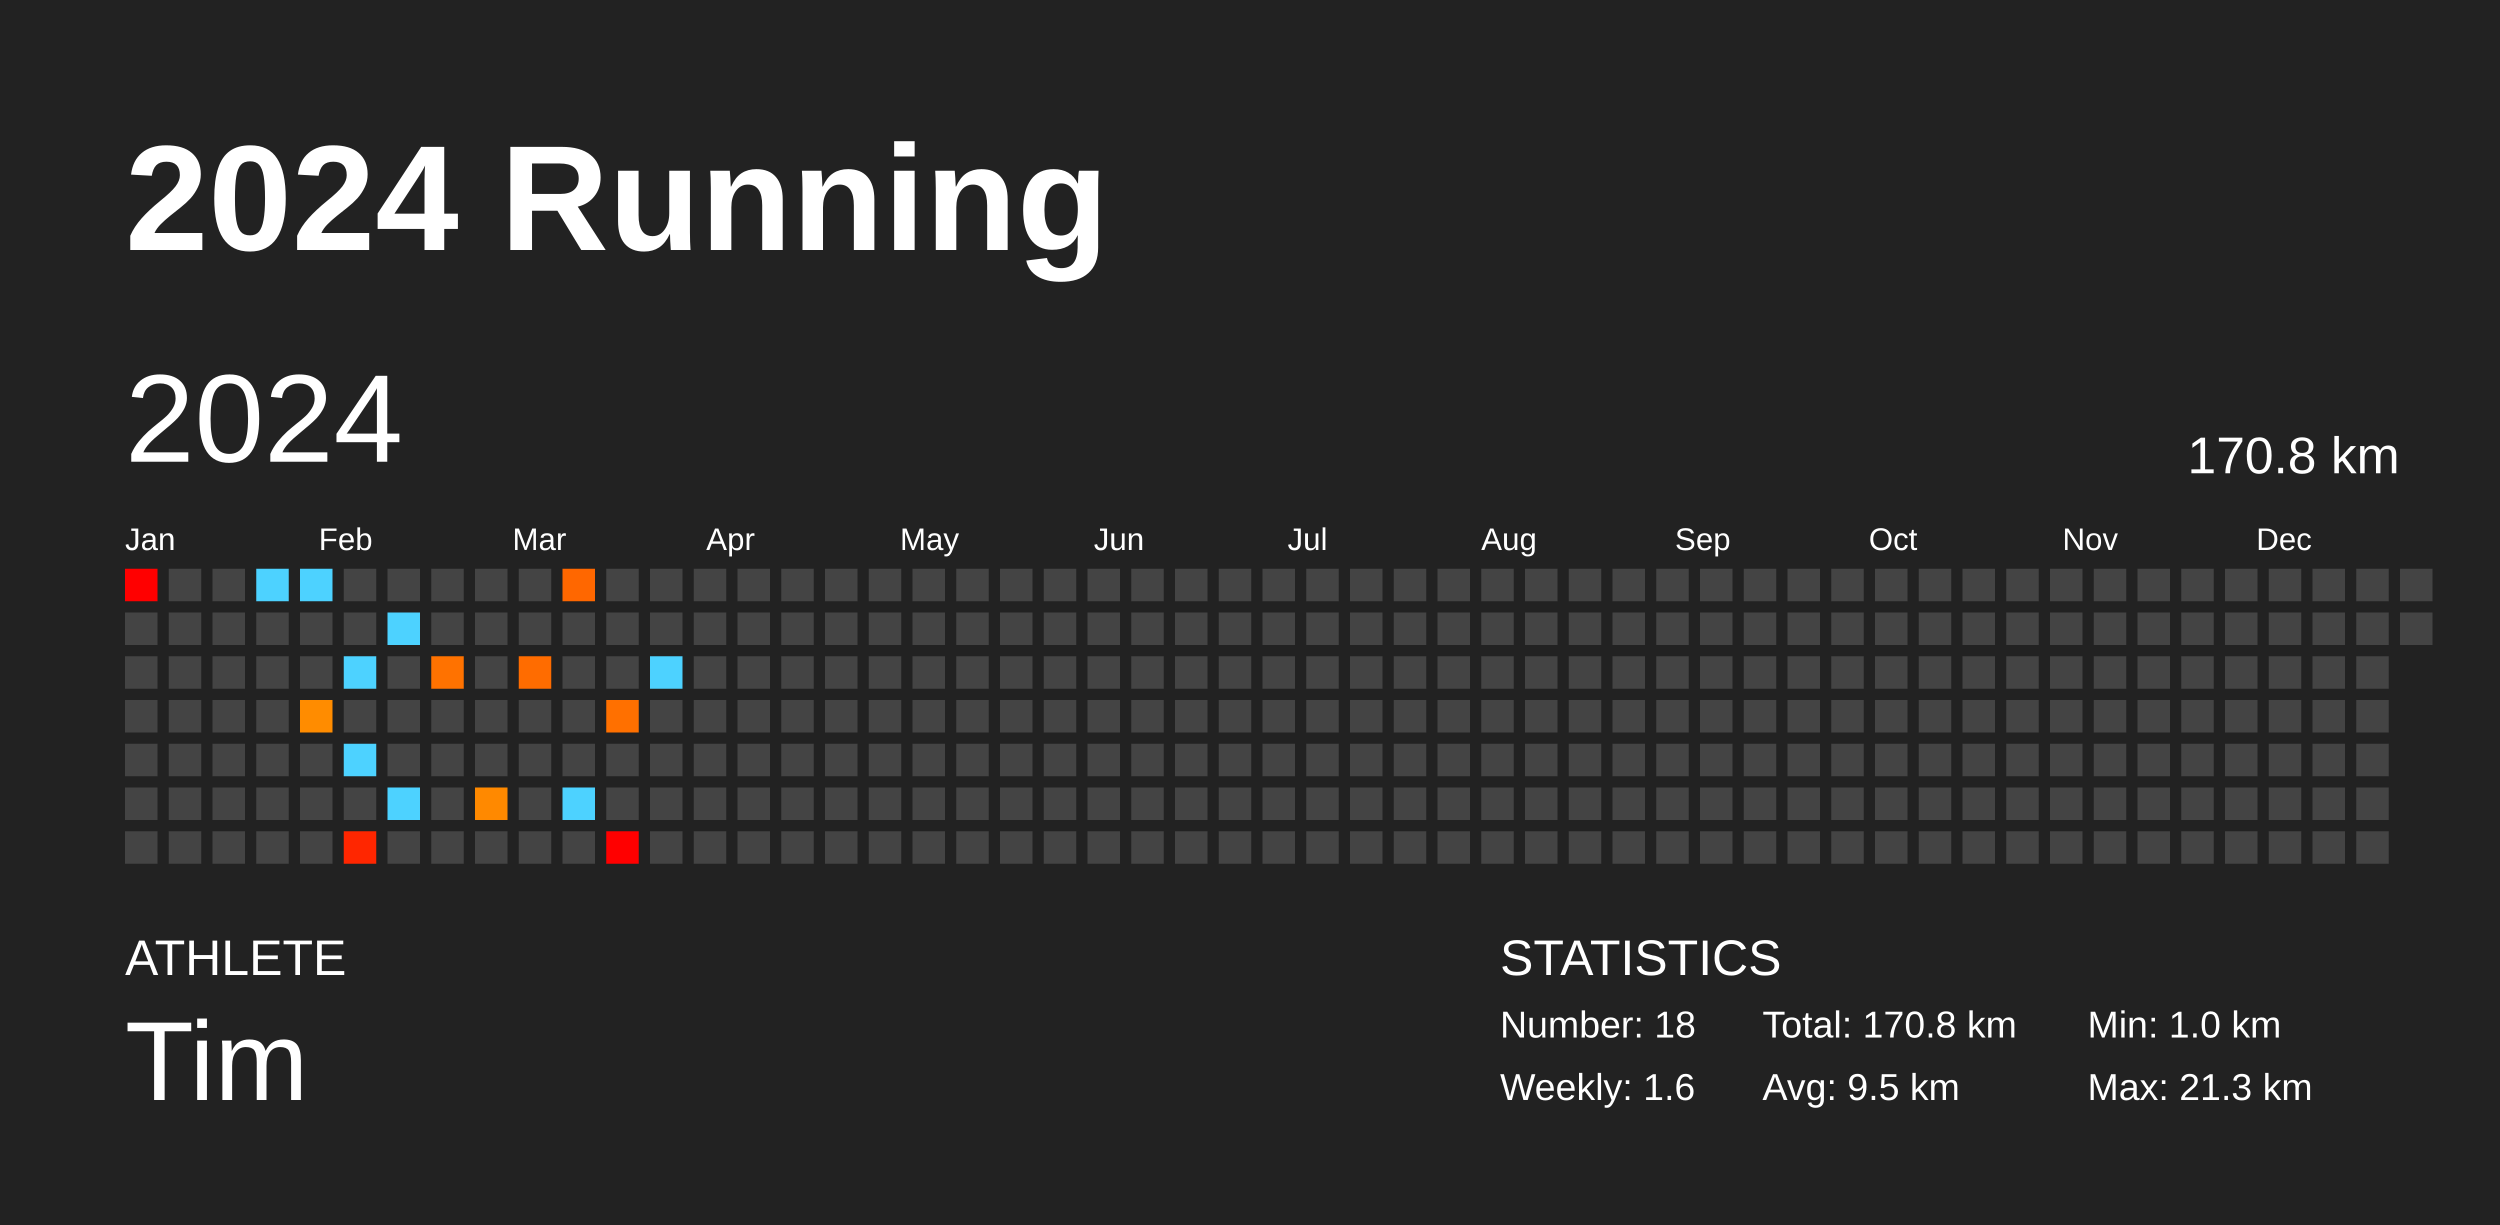
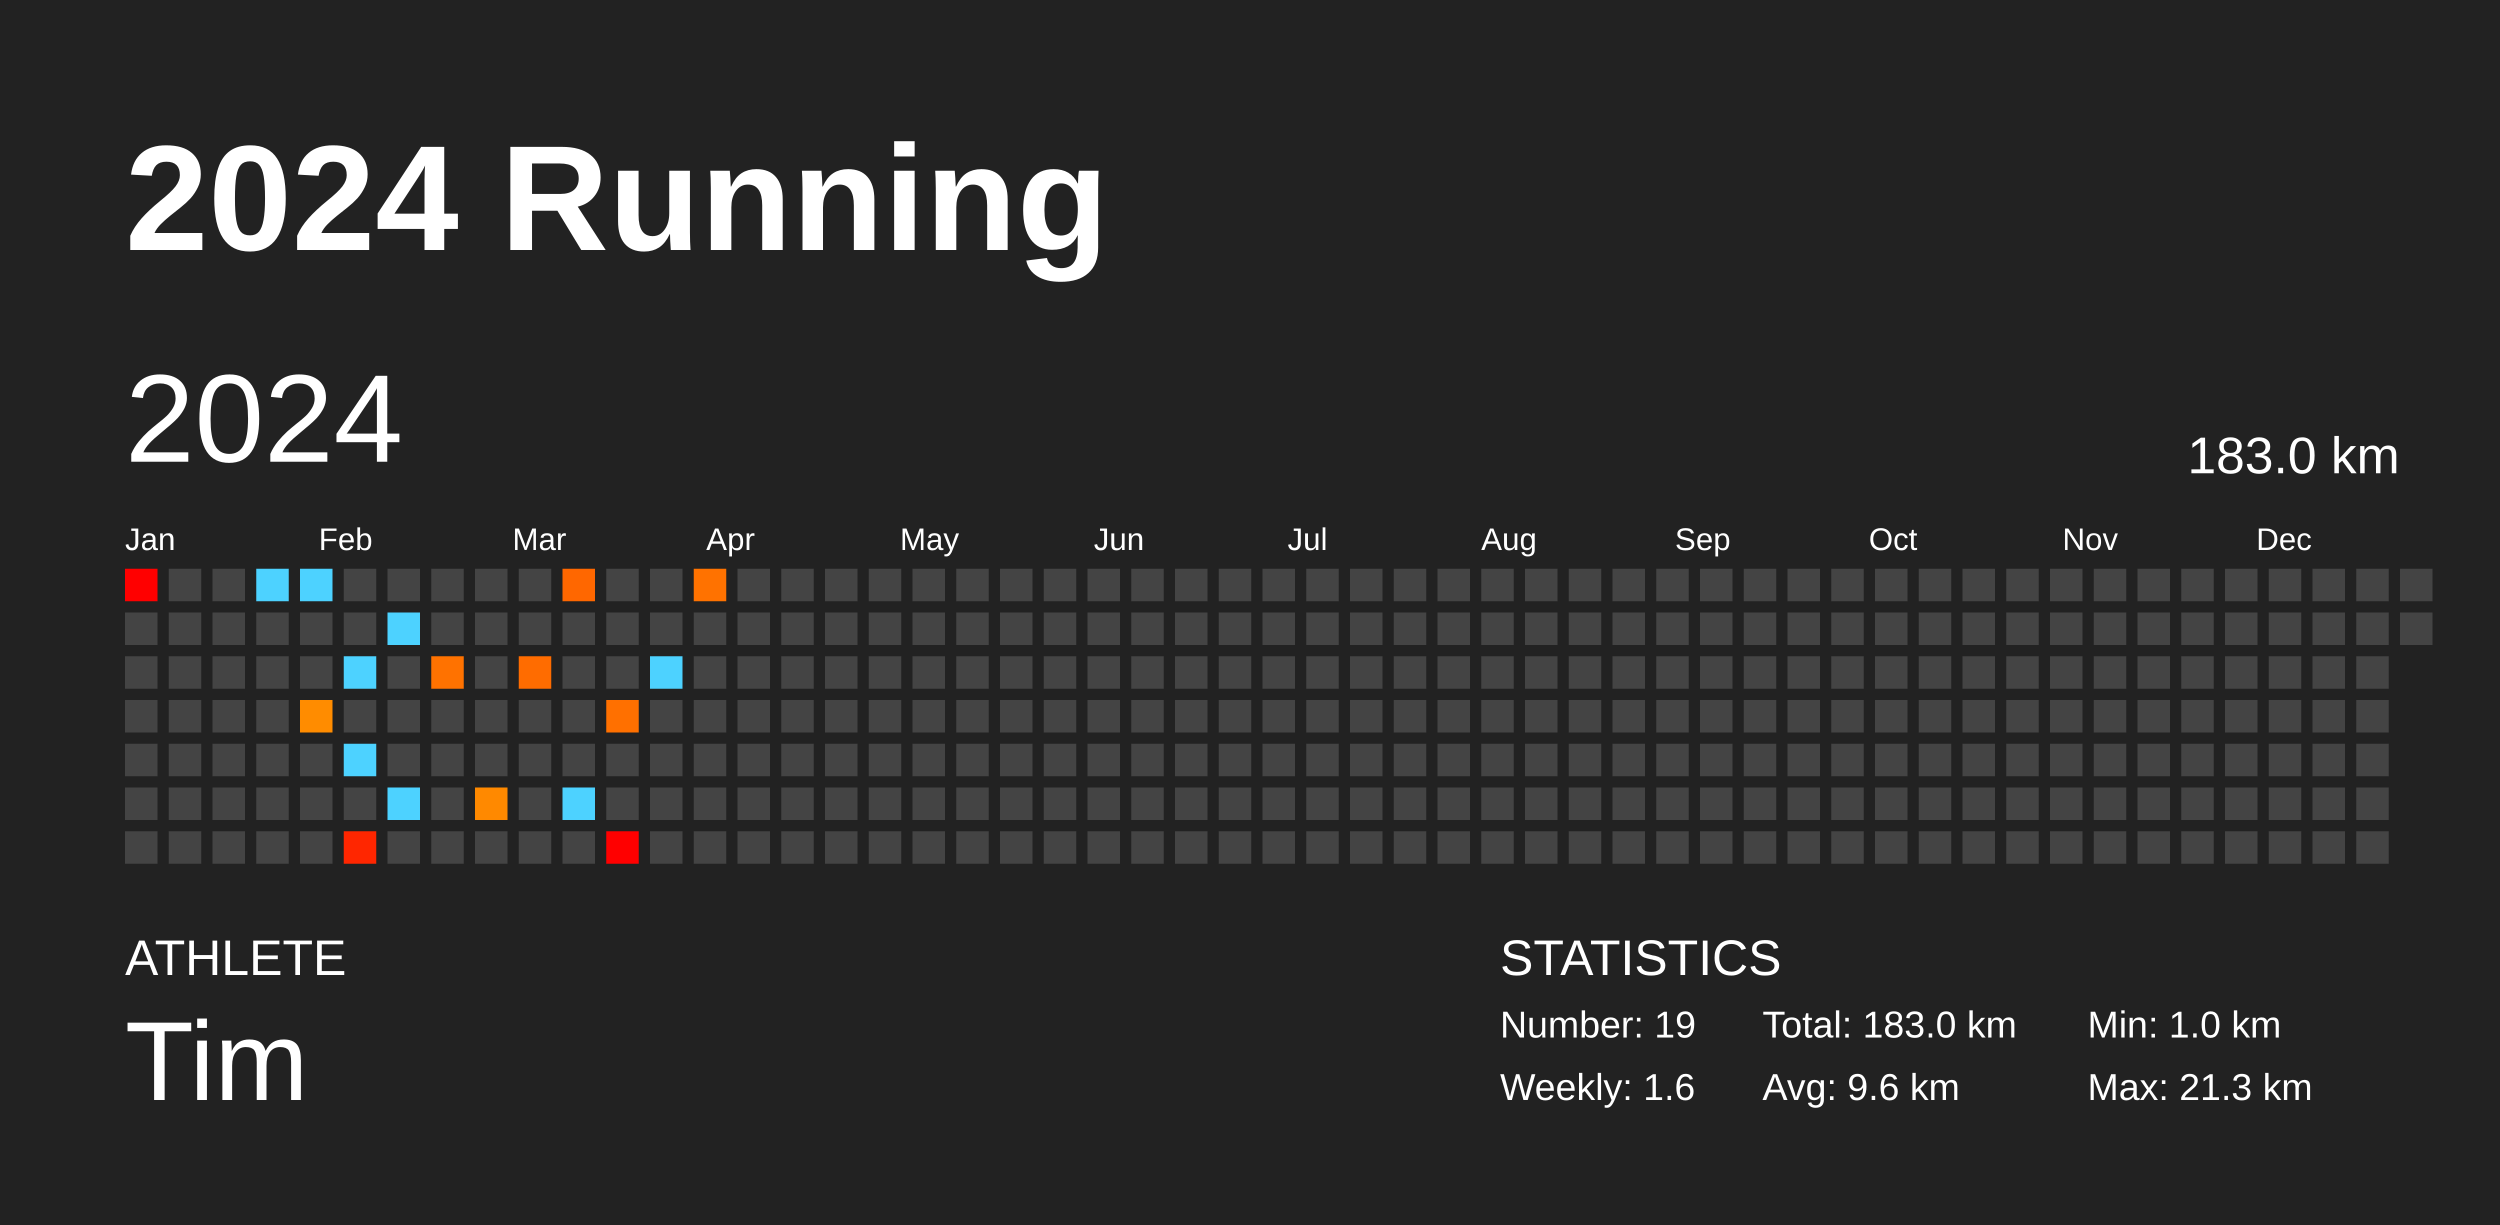
<svg xmlns="http://www.w3.org/2000/svg" baseProfile="full" height="98mm" version="1.1" viewBox="0,0,200,98" width="200mm">
  <defs />
  <rect fill="#222222" height="98" width="200" x="0" y="0" />
  <text fill="#FFFFFF" style="font-size:12px; font-family:Arial; font-weight:bold;" x="10" y="20">2024 Running</text>
  <text fill="#FFFFFF" style="font-size:4px; font-family:Arial" x="10" y="78">ATHLETE</text>
  <text fill="#FFFFFF" style="font-size:9px; font-family:Arial" x="10" y="88">Tim</text>
  <text fill="#FFFFFF" style="font-size:4px; font-family:Arial" x="120" y="78">STATISTICS</text>
-   <text fill="#FFFFFF" style="font-size:3px; font-family:Arial" x="120" y="83">Number: 18</text>
+   <text fill="#FFFFFF" style="font-size:3px; font-family:Arial" x="120" y="83">Number: 19</text>
  <text fill="#FFFFFF" style="font-size:3px; font-family:Arial" x="120" y="88">Weekly: 1.6</text>
-   <text fill="#FFFFFF" style="font-size:3px; font-family:Arial" x="141" y="83">Total: 170.8 km</text>
-   <text fill="#FFFFFF" style="font-size:3px; font-family:Arial" x="141" y="88">Avg: 9.5 km</text>
+   <text fill="#FFFFFF" style="font-size:3px; font-family:Arial" x="141" y="83">Total: 183.0 km</text>
+   <text fill="#FFFFFF" style="font-size:3px; font-family:Arial" x="141" y="88">Avg: 9.6 km</text>
  <text fill="#FFFFFF" style="font-size:3px; font-family:Arial" x="167" y="83">Min: 1.0 km</text>
  <text fill="#FFFFFF" style="font-size:3px; font-family:Arial" x="167" y="88">Max: 21.3 km</text>
  <text dominant-baseline="hanging" fill="#FFFFFF" style="font-size:10.0px; font-family:Arial;" x="10" y="30">2024</text>
-   <text dominant-baseline="hanging" fill="#FFFFFF" style="font-size:4.125px; font-family:Arial;" x="175" y="35">170.8 km</text>
+   <text dominant-baseline="hanging" fill="#FFFFFF" style="font-size:4.125px; font-family:Arial;" x="175" y="35">183.0 km</text>
  <text fill="#FFFFFF" style="font-size:2.5px; font-family:Arial" x="10.0" y="44">Jan</text>
  <text fill="#FFFFFF" style="font-size:2.5px; font-family:Arial" x="25.5" y="44">Feb</text>
  <text fill="#FFFFFF" style="font-size:2.5px; font-family:Arial" x="41.0" y="44">Mar</text>
  <text fill="#FFFFFF" style="font-size:2.5px; font-family:Arial" x="56.5" y="44">Apr</text>
  <text fill="#FFFFFF" style="font-size:2.5px; font-family:Arial" x="72.0" y="44">May</text>
  <text fill="#FFFFFF" style="font-size:2.5px; font-family:Arial" x="87.5" y="44">Jun</text>
  <text fill="#FFFFFF" style="font-size:2.5px; font-family:Arial" x="103.0" y="44">Jul</text>
  <text fill="#FFFFFF" style="font-size:2.5px; font-family:Arial" x="118.5" y="44">Aug</text>
  <text fill="#FFFFFF" style="font-size:2.5px; font-family:Arial" x="134.0" y="44">Sep</text>
  <text fill="#FFFFFF" style="font-size:2.5px; font-family:Arial" x="149.5" y="44">Oct</text>
  <text fill="#FFFFFF" style="font-size:2.5px; font-family:Arial" x="165.0" y="44">Nov</text>
  <text fill="#FFFFFF" style="font-size:2.5px; font-family:Arial" x="180.5" y="44">Dec</text>
  <rect fill="red" height="2.6" width="2.6" x="10.0" y="45.5" />
  <rect fill="#444444" height="2.6" width="2.6" x="10.0" y="49.0" />
  <rect fill="#444444" height="2.6" width="2.6" x="10.0" y="52.5" />
  <rect fill="#444444" height="2.6" width="2.6" x="10.0" y="56.0" />
  <rect fill="#444444" height="2.6" width="2.6" x="10.0" y="59.5" />
  <rect fill="#444444" height="2.6" width="2.6" x="10.0" y="63.0" />
  <rect fill="#444444" height="2.6" width="2.6" x="10.0" y="66.5" />
  <rect fill="#444444" height="2.6" width="2.6" x="13.5" y="45.5" />
  <rect fill="#444444" height="2.6" width="2.6" x="13.5" y="49.0" />
  <rect fill="#444444" height="2.6" width="2.6" x="13.5" y="52.5" />
  <rect fill="#444444" height="2.6" width="2.6" x="13.5" y="56.0" />
  <rect fill="#444444" height="2.6" width="2.6" x="13.5" y="59.5" />
  <rect fill="#444444" height="2.6" width="2.6" x="13.5" y="63.0" />
  <rect fill="#444444" height="2.6" width="2.6" x="13.5" y="66.5" />
  <rect fill="#444444" height="2.6" width="2.6" x="17.0" y="45.5" />
  <rect fill="#444444" height="2.6" width="2.6" x="17.0" y="49.0" />
  <rect fill="#444444" height="2.6" width="2.6" x="17.0" y="52.5" />
  <rect fill="#444444" height="2.6" width="2.6" x="17.0" y="56.0" />
  <rect fill="#444444" height="2.6" width="2.6" x="17.0" y="59.5" />
  <rect fill="#444444" height="2.6" width="2.6" x="17.0" y="63.0" />
  <rect fill="#444444" height="2.6" width="2.6" x="17.0" y="66.5" />
  <rect fill="#4dd2ff" height="2.6" width="2.6" x="20.5" y="45.5" />
  <rect fill="#444444" height="2.6" width="2.6" x="20.5" y="49.0" />
  <rect fill="#444444" height="2.6" width="2.6" x="20.5" y="52.5" />
  <rect fill="#444444" height="2.6" width="2.6" x="20.5" y="56.0" />
  <rect fill="#444444" height="2.6" width="2.6" x="20.5" y="59.5" />
  <rect fill="#444444" height="2.6" width="2.6" x="20.5" y="63.0" />
  <rect fill="#444444" height="2.6" width="2.6" x="20.5" y="66.5" />
  <rect fill="#4dd2ff" height="2.6" width="2.6" x="24.0" y="45.5" />
  <rect fill="#444444" height="2.6" width="2.6" x="24.0" y="49.0" />
  <rect fill="#444444" height="2.6" width="2.6" x="24.0" y="52.5" />
  <rect fill="#ff8c00" height="2.6" width="2.6" x="24.0" y="56.0" />
  <rect fill="#444444" height="2.6" width="2.6" x="24.0" y="59.5" />
  <rect fill="#444444" height="2.6" width="2.6" x="24.0" y="63.0" />
  <rect fill="#444444" height="2.6" width="2.6" x="24.0" y="66.5" />
  <rect fill="#444444" height="2.6" width="2.6" x="27.5" y="45.5" />
  <rect fill="#444444" height="2.6" width="2.6" x="27.5" y="49.0" />
  <rect fill="#4dd2ff" height="2.6" width="2.6" x="27.5" y="52.5" />
  <rect fill="#444444" height="2.6" width="2.6" x="27.5" y="56.0" />
  <rect fill="#4dd2ff" height="2.6" width="2.6" x="27.5" y="59.5" />
  <rect fill="#444444" height="2.6" width="2.6" x="27.5" y="63.0" />
  <rect fill="#ff2600" height="2.6" width="2.6" x="27.5" y="66.5" />
  <rect fill="#444444" height="2.6" width="2.6" x="31.0" y="45.5" />
  <rect fill="#4dd2ff" height="2.6" width="2.6" x="31.0" y="49.0" />
  <rect fill="#444444" height="2.6" width="2.6" x="31.0" y="52.5" />
  <rect fill="#444444" height="2.6" width="2.6" x="31.0" y="56.0" />
  <rect fill="#444444" height="2.6" width="2.6" x="31.0" y="59.5" />
  <rect fill="#4dd2ff" height="2.6" width="2.6" x="31.0" y="63.0" />
  <rect fill="#444444" height="2.6" width="2.6" x="31.0" y="66.5" />
  <rect fill="#444444" height="2.6" width="2.6" x="34.5" y="45.5" />
  <rect fill="#444444" height="2.6" width="2.6" x="34.5" y="49.0" />
  <rect fill="#ff7200" height="2.6" width="2.6" x="34.5" y="52.5" />
  <rect fill="#444444" height="2.6" width="2.6" x="34.5" y="56.0" />
  <rect fill="#444444" height="2.6" width="2.6" x="34.5" y="59.5" />
  <rect fill="#444444" height="2.6" width="2.6" x="34.5" y="63.0" />
  <rect fill="#444444" height="2.6" width="2.6" x="34.5" y="66.5" />
  <rect fill="#444444" height="2.6" width="2.6" x="38.0" y="45.5" />
  <rect fill="#444444" height="2.6" width="2.6" x="38.0" y="49.0" />
  <rect fill="#444444" height="2.6" width="2.6" x="38.0" y="52.5" />
  <rect fill="#444444" height="2.6" width="2.6" x="38.0" y="56.0" />
  <rect fill="#444444" height="2.6" width="2.6" x="38.0" y="59.5" />
  <rect fill="#ff8900" height="2.6" width="2.6" x="38.0" y="63.0" />
  <rect fill="#444444" height="2.6" width="2.6" x="38.0" y="66.5" />
  <rect fill="#444444" height="2.6" width="2.6" x="41.5" y="45.5" />
  <rect fill="#444444" height="2.6" width="2.6" x="41.5" y="49.0" />
  <rect fill="#ff6c00" height="2.6" width="2.6" x="41.5" y="52.5" />
  <rect fill="#444444" height="2.6" width="2.6" x="41.5" y="56.0" />
  <rect fill="#444444" height="2.6" width="2.6" x="41.5" y="59.5" />
  <rect fill="#444444" height="2.6" width="2.6" x="41.5" y="63.0" />
  <rect fill="#444444" height="2.6" width="2.6" x="41.5" y="66.5" />
  <rect fill="#ff6700" height="2.6" width="2.6" x="45.0" y="45.5" />
  <rect fill="#444444" height="2.6" width="2.6" x="45.0" y="49.0" />
  <rect fill="#444444" height="2.6" width="2.6" x="45.0" y="52.5" />
  <rect fill="#444444" height="2.6" width="2.6" x="45.0" y="56.0" />
  <rect fill="#444444" height="2.6" width="2.6" x="45.0" y="59.5" />
  <rect fill="#4dd2ff" height="2.6" width="2.6" x="45.0" y="63.0" />
  <rect fill="#444444" height="2.6" width="2.6" x="45.0" y="66.5" />
  <rect fill="#444444" height="2.6" width="2.6" x="48.5" y="45.5" />
  <rect fill="#444444" height="2.6" width="2.6" x="48.5" y="49.0" />
  <rect fill="#444444" height="2.6" width="2.6" x="48.5" y="52.5" />
  <rect fill="#ff7000" height="2.6" width="2.6" x="48.5" y="56.0" />
  <rect fill="#444444" height="2.6" width="2.6" x="48.5" y="59.5" />
  <rect fill="#444444" height="2.6" width="2.6" x="48.5" y="63.0" />
  <rect fill="red" height="2.6" width="2.6" x="48.5" y="66.5" />
  <rect fill="#444444" height="2.6" width="2.6" x="52.0" y="45.5" />
  <rect fill="#444444" height="2.6" width="2.6" x="52.0" y="49.0" />
  <rect fill="#4dd2ff" height="2.6" width="2.6" x="52.0" y="52.5" />
  <rect fill="#444444" height="2.6" width="2.6" x="52.0" y="56.0" />
  <rect fill="#444444" height="2.6" width="2.6" x="52.0" y="59.5" />
  <rect fill="#444444" height="2.6" width="2.6" x="52.0" y="63.0" />
  <rect fill="#444444" height="2.6" width="2.6" x="52.0" y="66.5" />
-   <rect fill="#444444" height="2.6" width="2.6" x="55.5" y="45.5" />
+   <rect fill="#ff7200" height="2.6" width="2.6" x="55.5" y="45.5" />
  <rect fill="#444444" height="2.6" width="2.6" x="55.5" y="49.0" />
  <rect fill="#444444" height="2.6" width="2.6" x="55.5" y="52.5" />
  <rect fill="#444444" height="2.6" width="2.6" x="55.5" y="56.0" />
  <rect fill="#444444" height="2.6" width="2.6" x="55.5" y="59.5" />
  <rect fill="#444444" height="2.6" width="2.6" x="55.5" y="63.0" />
  <rect fill="#444444" height="2.6" width="2.6" x="55.5" y="66.5" />
  <rect fill="#444444" height="2.6" width="2.6" x="59.0" y="45.5" />
  <rect fill="#444444" height="2.6" width="2.6" x="59.0" y="49.0" />
  <rect fill="#444444" height="2.6" width="2.6" x="59.0" y="52.5" />
  <rect fill="#444444" height="2.6" width="2.6" x="59.0" y="56.0" />
  <rect fill="#444444" height="2.6" width="2.6" x="59.0" y="59.5" />
  <rect fill="#444444" height="2.6" width="2.6" x="59.0" y="63.0" />
  <rect fill="#444444" height="2.6" width="2.6" x="59.0" y="66.5" />
  <rect fill="#444444" height="2.6" width="2.6" x="62.5" y="45.5" />
  <rect fill="#444444" height="2.6" width="2.6" x="62.5" y="49.0" />
  <rect fill="#444444" height="2.6" width="2.6" x="62.5" y="52.5" />
  <rect fill="#444444" height="2.6" width="2.6" x="62.5" y="56.0" />
  <rect fill="#444444" height="2.6" width="2.6" x="62.5" y="59.5" />
  <rect fill="#444444" height="2.6" width="2.6" x="62.5" y="63.0" />
  <rect fill="#444444" height="2.6" width="2.6" x="62.5" y="66.5" />
  <rect fill="#444444" height="2.6" width="2.6" x="66.0" y="45.5" />
  <rect fill="#444444" height="2.6" width="2.6" x="66.0" y="49.0" />
  <rect fill="#444444" height="2.6" width="2.6" x="66.0" y="52.5" />
  <rect fill="#444444" height="2.6" width="2.6" x="66.0" y="56.0" />
  <rect fill="#444444" height="2.6" width="2.6" x="66.0" y="59.5" />
  <rect fill="#444444" height="2.6" width="2.6" x="66.0" y="63.0" />
  <rect fill="#444444" height="2.6" width="2.6" x="66.0" y="66.5" />
  <rect fill="#444444" height="2.6" width="2.6" x="69.5" y="45.5" />
  <rect fill="#444444" height="2.6" width="2.6" x="69.5" y="49.0" />
  <rect fill="#444444" height="2.6" width="2.6" x="69.5" y="52.5" />
  <rect fill="#444444" height="2.6" width="2.6" x="69.5" y="56.0" />
  <rect fill="#444444" height="2.6" width="2.6" x="69.5" y="59.5" />
  <rect fill="#444444" height="2.6" width="2.6" x="69.5" y="63.0" />
  <rect fill="#444444" height="2.6" width="2.6" x="69.5" y="66.5" />
  <rect fill="#444444" height="2.6" width="2.6" x="73.0" y="45.5" />
  <rect fill="#444444" height="2.6" width="2.6" x="73.0" y="49.0" />
  <rect fill="#444444" height="2.6" width="2.6" x="73.0" y="52.5" />
  <rect fill="#444444" height="2.6" width="2.6" x="73.0" y="56.0" />
  <rect fill="#444444" height="2.6" width="2.6" x="73.0" y="59.5" />
  <rect fill="#444444" height="2.6" width="2.6" x="73.0" y="63.0" />
  <rect fill="#444444" height="2.6" width="2.6" x="73.0" y="66.5" />
  <rect fill="#444444" height="2.6" width="2.6" x="76.5" y="45.5" />
  <rect fill="#444444" height="2.6" width="2.6" x="76.5" y="49.0" />
  <rect fill="#444444" height="2.6" width="2.6" x="76.5" y="52.5" />
  <rect fill="#444444" height="2.6" width="2.6" x="76.5" y="56.0" />
  <rect fill="#444444" height="2.6" width="2.6" x="76.5" y="59.5" />
  <rect fill="#444444" height="2.6" width="2.6" x="76.5" y="63.0" />
  <rect fill="#444444" height="2.6" width="2.6" x="76.5" y="66.5" />
  <rect fill="#444444" height="2.6" width="2.6" x="80.0" y="45.5" />
  <rect fill="#444444" height="2.6" width="2.6" x="80.0" y="49.0" />
  <rect fill="#444444" height="2.6" width="2.6" x="80.0" y="52.5" />
  <rect fill="#444444" height="2.6" width="2.6" x="80.0" y="56.0" />
  <rect fill="#444444" height="2.6" width="2.6" x="80.0" y="59.5" />
  <rect fill="#444444" height="2.6" width="2.6" x="80.0" y="63.0" />
  <rect fill="#444444" height="2.6" width="2.6" x="80.0" y="66.5" />
  <rect fill="#444444" height="2.6" width="2.6" x="83.5" y="45.5" />
  <rect fill="#444444" height="2.6" width="2.6" x="83.5" y="49.0" />
  <rect fill="#444444" height="2.6" width="2.6" x="83.5" y="52.5" />
  <rect fill="#444444" height="2.6" width="2.6" x="83.5" y="56.0" />
  <rect fill="#444444" height="2.6" width="2.6" x="83.5" y="59.5" />
  <rect fill="#444444" height="2.6" width="2.6" x="83.5" y="63.0" />
  <rect fill="#444444" height="2.6" width="2.6" x="83.5" y="66.5" />
  <rect fill="#444444" height="2.6" width="2.6" x="87.0" y="45.5" />
  <rect fill="#444444" height="2.6" width="2.6" x="87.0" y="49.0" />
  <rect fill="#444444" height="2.6" width="2.6" x="87.0" y="52.5" />
  <rect fill="#444444" height="2.6" width="2.6" x="87.0" y="56.0" />
  <rect fill="#444444" height="2.6" width="2.6" x="87.0" y="59.5" />
  <rect fill="#444444" height="2.6" width="2.6" x="87.0" y="63.0" />
  <rect fill="#444444" height="2.6" width="2.6" x="87.0" y="66.5" />
  <rect fill="#444444" height="2.6" width="2.6" x="90.5" y="45.5" />
  <rect fill="#444444" height="2.6" width="2.6" x="90.5" y="49.0" />
  <rect fill="#444444" height="2.6" width="2.6" x="90.5" y="52.5" />
  <rect fill="#444444" height="2.6" width="2.6" x="90.5" y="56.0" />
  <rect fill="#444444" height="2.6" width="2.6" x="90.5" y="59.5" />
  <rect fill="#444444" height="2.6" width="2.6" x="90.5" y="63.0" />
  <rect fill="#444444" height="2.6" width="2.6" x="90.5" y="66.5" />
  <rect fill="#444444" height="2.6" width="2.6" x="94.0" y="45.5" />
  <rect fill="#444444" height="2.6" width="2.6" x="94.0" y="49.0" />
  <rect fill="#444444" height="2.6" width="2.6" x="94.0" y="52.5" />
  <rect fill="#444444" height="2.6" width="2.6" x="94.0" y="56.0" />
  <rect fill="#444444" height="2.6" width="2.6" x="94.0" y="59.5" />
  <rect fill="#444444" height="2.6" width="2.6" x="94.0" y="63.0" />
  <rect fill="#444444" height="2.6" width="2.6" x="94.0" y="66.5" />
  <rect fill="#444444" height="2.6" width="2.6" x="97.5" y="45.5" />
  <rect fill="#444444" height="2.6" width="2.6" x="97.5" y="49.0" />
  <rect fill="#444444" height="2.6" width="2.6" x="97.5" y="52.5" />
  <rect fill="#444444" height="2.6" width="2.6" x="97.5" y="56.0" />
  <rect fill="#444444" height="2.6" width="2.6" x="97.5" y="59.5" />
  <rect fill="#444444" height="2.6" width="2.6" x="97.5" y="63.0" />
  <rect fill="#444444" height="2.6" width="2.6" x="97.5" y="66.5" />
  <rect fill="#444444" height="2.6" width="2.6" x="101.0" y="45.5" />
  <rect fill="#444444" height="2.6" width="2.6" x="101.0" y="49.0" />
  <rect fill="#444444" height="2.6" width="2.6" x="101.0" y="52.5" />
  <rect fill="#444444" height="2.6" width="2.6" x="101.0" y="56.0" />
  <rect fill="#444444" height="2.6" width="2.6" x="101.0" y="59.5" />
  <rect fill="#444444" height="2.6" width="2.6" x="101.0" y="63.0" />
  <rect fill="#444444" height="2.6" width="2.6" x="101.0" y="66.5" />
  <rect fill="#444444" height="2.6" width="2.6" x="104.5" y="45.5" />
  <rect fill="#444444" height="2.6" width="2.6" x="104.5" y="49.0" />
  <rect fill="#444444" height="2.6" width="2.6" x="104.5" y="52.5" />
  <rect fill="#444444" height="2.6" width="2.6" x="104.5" y="56.0" />
  <rect fill="#444444" height="2.6" width="2.6" x="104.5" y="59.5" />
  <rect fill="#444444" height="2.6" width="2.6" x="104.5" y="63.0" />
  <rect fill="#444444" height="2.6" width="2.6" x="104.5" y="66.5" />
  <rect fill="#444444" height="2.6" width="2.6" x="108.0" y="45.5" />
  <rect fill="#444444" height="2.6" width="2.6" x="108.0" y="49.0" />
  <rect fill="#444444" height="2.6" width="2.6" x="108.0" y="52.5" />
  <rect fill="#444444" height="2.6" width="2.6" x="108.0" y="56.0" />
  <rect fill="#444444" height="2.6" width="2.6" x="108.0" y="59.5" />
  <rect fill="#444444" height="2.6" width="2.6" x="108.0" y="63.0" />
  <rect fill="#444444" height="2.6" width="2.6" x="108.0" y="66.5" />
  <rect fill="#444444" height="2.6" width="2.6" x="111.5" y="45.5" />
  <rect fill="#444444" height="2.6" width="2.6" x="111.5" y="49.0" />
  <rect fill="#444444" height="2.6" width="2.6" x="111.5" y="52.5" />
  <rect fill="#444444" height="2.6" width="2.6" x="111.5" y="56.0" />
  <rect fill="#444444" height="2.6" width="2.6" x="111.5" y="59.5" />
  <rect fill="#444444" height="2.6" width="2.6" x="111.5" y="63.0" />
  <rect fill="#444444" height="2.6" width="2.6" x="111.5" y="66.5" />
  <rect fill="#444444" height="2.6" width="2.6" x="115.0" y="45.5" />
  <rect fill="#444444" height="2.6" width="2.6" x="115.0" y="49.0" />
  <rect fill="#444444" height="2.6" width="2.6" x="115.0" y="52.5" />
  <rect fill="#444444" height="2.6" width="2.6" x="115.0" y="56.0" />
  <rect fill="#444444" height="2.6" width="2.6" x="115.0" y="59.5" />
  <rect fill="#444444" height="2.6" width="2.6" x="115.0" y="63.0" />
  <rect fill="#444444" height="2.6" width="2.6" x="115.0" y="66.5" />
  <rect fill="#444444" height="2.6" width="2.6" x="118.5" y="45.5" />
  <rect fill="#444444" height="2.6" width="2.6" x="118.5" y="49.0" />
  <rect fill="#444444" height="2.6" width="2.6" x="118.5" y="52.5" />
  <rect fill="#444444" height="2.6" width="2.6" x="118.5" y="56.0" />
  <rect fill="#444444" height="2.6" width="2.6" x="118.5" y="59.5" />
  <rect fill="#444444" height="2.6" width="2.6" x="118.5" y="63.0" />
  <rect fill="#444444" height="2.6" width="2.6" x="118.5" y="66.5" />
  <rect fill="#444444" height="2.6" width="2.6" x="122.0" y="45.5" />
  <rect fill="#444444" height="2.6" width="2.6" x="122.0" y="49.0" />
  <rect fill="#444444" height="2.6" width="2.6" x="122.0" y="52.5" />
  <rect fill="#444444" height="2.6" width="2.6" x="122.0" y="56.0" />
  <rect fill="#444444" height="2.6" width="2.6" x="122.0" y="59.5" />
  <rect fill="#444444" height="2.6" width="2.6" x="122.0" y="63.0" />
  <rect fill="#444444" height="2.6" width="2.6" x="122.0" y="66.5" />
  <rect fill="#444444" height="2.6" width="2.6" x="125.5" y="45.5" />
  <rect fill="#444444" height="2.6" width="2.6" x="125.5" y="49.0" />
  <rect fill="#444444" height="2.6" width="2.6" x="125.5" y="52.5" />
  <rect fill="#444444" height="2.6" width="2.6" x="125.5" y="56.0" />
  <rect fill="#444444" height="2.6" width="2.6" x="125.5" y="59.5" />
  <rect fill="#444444" height="2.6" width="2.6" x="125.5" y="63.0" />
  <rect fill="#444444" height="2.6" width="2.6" x="125.5" y="66.5" />
  <rect fill="#444444" height="2.6" width="2.6" x="129.0" y="45.5" />
  <rect fill="#444444" height="2.6" width="2.6" x="129.0" y="49.0" />
  <rect fill="#444444" height="2.6" width="2.6" x="129.0" y="52.5" />
  <rect fill="#444444" height="2.6" width="2.6" x="129.0" y="56.0" />
  <rect fill="#444444" height="2.6" width="2.6" x="129.0" y="59.5" />
  <rect fill="#444444" height="2.6" width="2.6" x="129.0" y="63.0" />
  <rect fill="#444444" height="2.6" width="2.6" x="129.0" y="66.5" />
  <rect fill="#444444" height="2.6" width="2.6" x="132.5" y="45.5" />
  <rect fill="#444444" height="2.6" width="2.6" x="132.5" y="49.0" />
  <rect fill="#444444" height="2.6" width="2.6" x="132.5" y="52.5" />
  <rect fill="#444444" height="2.6" width="2.6" x="132.5" y="56.0" />
  <rect fill="#444444" height="2.6" width="2.6" x="132.5" y="59.5" />
  <rect fill="#444444" height="2.6" width="2.6" x="132.5" y="63.0" />
  <rect fill="#444444" height="2.6" width="2.6" x="132.5" y="66.5" />
  <rect fill="#444444" height="2.6" width="2.6" x="136.0" y="45.5" />
  <rect fill="#444444" height="2.6" width="2.6" x="136.0" y="49.0" />
  <rect fill="#444444" height="2.6" width="2.6" x="136.0" y="52.5" />
  <rect fill="#444444" height="2.6" width="2.6" x="136.0" y="56.0" />
  <rect fill="#444444" height="2.6" width="2.6" x="136.0" y="59.5" />
  <rect fill="#444444" height="2.6" width="2.6" x="136.0" y="63.0" />
  <rect fill="#444444" height="2.6" width="2.6" x="136.0" y="66.5" />
  <rect fill="#444444" height="2.6" width="2.6" x="139.5" y="45.5" />
  <rect fill="#444444" height="2.6" width="2.6" x="139.5" y="49.0" />
  <rect fill="#444444" height="2.6" width="2.6" x="139.5" y="52.5" />
  <rect fill="#444444" height="2.6" width="2.6" x="139.5" y="56.0" />
  <rect fill="#444444" height="2.6" width="2.6" x="139.5" y="59.5" />
  <rect fill="#444444" height="2.6" width="2.6" x="139.5" y="63.0" />
  <rect fill="#444444" height="2.6" width="2.6" x="139.5" y="66.5" />
  <rect fill="#444444" height="2.6" width="2.6" x="143.0" y="45.5" />
  <rect fill="#444444" height="2.6" width="2.6" x="143.0" y="49.0" />
  <rect fill="#444444" height="2.6" width="2.6" x="143.0" y="52.5" />
  <rect fill="#444444" height="2.6" width="2.6" x="143.0" y="56.0" />
  <rect fill="#444444" height="2.6" width="2.6" x="143.0" y="59.5" />
  <rect fill="#444444" height="2.6" width="2.6" x="143.0" y="63.0" />
  <rect fill="#444444" height="2.6" width="2.6" x="143.0" y="66.5" />
  <rect fill="#444444" height="2.6" width="2.6" x="146.5" y="45.5" />
  <rect fill="#444444" height="2.6" width="2.6" x="146.5" y="49.0" />
  <rect fill="#444444" height="2.6" width="2.6" x="146.5" y="52.5" />
  <rect fill="#444444" height="2.6" width="2.6" x="146.5" y="56.0" />
  <rect fill="#444444" height="2.6" width="2.6" x="146.5" y="59.5" />
  <rect fill="#444444" height="2.6" width="2.6" x="146.5" y="63.0" />
  <rect fill="#444444" height="2.6" width="2.6" x="146.5" y="66.5" />
  <rect fill="#444444" height="2.6" width="2.6" x="150.0" y="45.5" />
  <rect fill="#444444" height="2.6" width="2.6" x="150.0" y="49.0" />
  <rect fill="#444444" height="2.6" width="2.6" x="150.0" y="52.5" />
  <rect fill="#444444" height="2.6" width="2.6" x="150.0" y="56.0" />
  <rect fill="#444444" height="2.6" width="2.6" x="150.0" y="59.5" />
  <rect fill="#444444" height="2.6" width="2.6" x="150.0" y="63.0" />
  <rect fill="#444444" height="2.6" width="2.6" x="150.0" y="66.5" />
  <rect fill="#444444" height="2.6" width="2.6" x="153.5" y="45.5" />
  <rect fill="#444444" height="2.6" width="2.6" x="153.5" y="49.0" />
  <rect fill="#444444" height="2.6" width="2.6" x="153.5" y="52.5" />
  <rect fill="#444444" height="2.6" width="2.6" x="153.5" y="56.0" />
  <rect fill="#444444" height="2.6" width="2.6" x="153.5" y="59.5" />
  <rect fill="#444444" height="2.6" width="2.6" x="153.5" y="63.0" />
  <rect fill="#444444" height="2.6" width="2.6" x="153.5" y="66.5" />
  <rect fill="#444444" height="2.6" width="2.6" x="157.0" y="45.5" />
  <rect fill="#444444" height="2.6" width="2.6" x="157.0" y="49.0" />
  <rect fill="#444444" height="2.6" width="2.6" x="157.0" y="52.5" />
  <rect fill="#444444" height="2.6" width="2.6" x="157.0" y="56.0" />
  <rect fill="#444444" height="2.6" width="2.6" x="157.0" y="59.5" />
  <rect fill="#444444" height="2.6" width="2.6" x="157.0" y="63.0" />
  <rect fill="#444444" height="2.6" width="2.6" x="157.0" y="66.5" />
  <rect fill="#444444" height="2.6" width="2.6" x="160.5" y="45.5" />
  <rect fill="#444444" height="2.6" width="2.6" x="160.5" y="49.0" />
  <rect fill="#444444" height="2.6" width="2.6" x="160.5" y="52.5" />
  <rect fill="#444444" height="2.6" width="2.6" x="160.5" y="56.0" />
  <rect fill="#444444" height="2.6" width="2.6" x="160.5" y="59.5" />
  <rect fill="#444444" height="2.6" width="2.6" x="160.5" y="63.0" />
  <rect fill="#444444" height="2.6" width="2.6" x="160.5" y="66.5" />
  <rect fill="#444444" height="2.6" width="2.6" x="164.0" y="45.5" />
  <rect fill="#444444" height="2.6" width="2.6" x="164.0" y="49.0" />
  <rect fill="#444444" height="2.6" width="2.6" x="164.0" y="52.5" />
  <rect fill="#444444" height="2.6" width="2.6" x="164.0" y="56.0" />
  <rect fill="#444444" height="2.6" width="2.6" x="164.0" y="59.5" />
  <rect fill="#444444" height="2.6" width="2.6" x="164.0" y="63.0" />
  <rect fill="#444444" height="2.6" width="2.6" x="164.0" y="66.5" />
  <rect fill="#444444" height="2.6" width="2.6" x="167.5" y="45.5" />
  <rect fill="#444444" height="2.6" width="2.6" x="167.5" y="49.0" />
  <rect fill="#444444" height="2.6" width="2.6" x="167.5" y="52.5" />
  <rect fill="#444444" height="2.6" width="2.6" x="167.5" y="56.0" />
  <rect fill="#444444" height="2.6" width="2.6" x="167.5" y="59.5" />
  <rect fill="#444444" height="2.6" width="2.6" x="167.5" y="63.0" />
  <rect fill="#444444" height="2.6" width="2.6" x="167.5" y="66.5" />
  <rect fill="#444444" height="2.6" width="2.6" x="171.0" y="45.5" />
  <rect fill="#444444" height="2.6" width="2.6" x="171.0" y="49.0" />
  <rect fill="#444444" height="2.6" width="2.6" x="171.0" y="52.5" />
  <rect fill="#444444" height="2.6" width="2.6" x="171.0" y="56.0" />
  <rect fill="#444444" height="2.6" width="2.6" x="171.0" y="59.5" />
  <rect fill="#444444" height="2.6" width="2.6" x="171.0" y="63.0" />
  <rect fill="#444444" height="2.6" width="2.6" x="171.0" y="66.5" />
  <rect fill="#444444" height="2.6" width="2.6" x="174.5" y="45.5" />
  <rect fill="#444444" height="2.6" width="2.6" x="174.5" y="49.0" />
  <rect fill="#444444" height="2.6" width="2.6" x="174.5" y="52.5" />
  <rect fill="#444444" height="2.6" width="2.6" x="174.5" y="56.0" />
  <rect fill="#444444" height="2.6" width="2.6" x="174.5" y="59.5" />
  <rect fill="#444444" height="2.6" width="2.6" x="174.5" y="63.0" />
  <rect fill="#444444" height="2.6" width="2.6" x="174.5" y="66.5" />
  <rect fill="#444444" height="2.6" width="2.6" x="178.0" y="45.5" />
  <rect fill="#444444" height="2.6" width="2.6" x="178.0" y="49.0" />
  <rect fill="#444444" height="2.6" width="2.6" x="178.0" y="52.5" />
  <rect fill="#444444" height="2.6" width="2.6" x="178.0" y="56.0" />
  <rect fill="#444444" height="2.6" width="2.6" x="178.0" y="59.5" />
  <rect fill="#444444" height="2.6" width="2.6" x="178.0" y="63.0" />
  <rect fill="#444444" height="2.6" width="2.6" x="178.0" y="66.5" />
  <rect fill="#444444" height="2.6" width="2.6" x="181.5" y="45.5" />
  <rect fill="#444444" height="2.6" width="2.6" x="181.5" y="49.0" />
  <rect fill="#444444" height="2.6" width="2.6" x="181.5" y="52.5" />
  <rect fill="#444444" height="2.6" width="2.6" x="181.5" y="56.0" />
  <rect fill="#444444" height="2.6" width="2.6" x="181.5" y="59.5" />
  <rect fill="#444444" height="2.6" width="2.6" x="181.5" y="63.0" />
  <rect fill="#444444" height="2.6" width="2.6" x="181.5" y="66.5" />
  <rect fill="#444444" height="2.6" width="2.6" x="185.0" y="45.5" />
  <rect fill="#444444" height="2.6" width="2.6" x="185.0" y="49.0" />
  <rect fill="#444444" height="2.6" width="2.6" x="185.0" y="52.5" />
  <rect fill="#444444" height="2.6" width="2.6" x="185.0" y="56.0" />
  <rect fill="#444444" height="2.6" width="2.6" x="185.0" y="59.5" />
  <rect fill="#444444" height="2.6" width="2.6" x="185.0" y="63.0" />
  <rect fill="#444444" height="2.6" width="2.6" x="185.0" y="66.5" />
  <rect fill="#444444" height="2.6" width="2.6" x="188.5" y="45.5" />
  <rect fill="#444444" height="2.6" width="2.6" x="188.5" y="49.0" />
  <rect fill="#444444" height="2.6" width="2.6" x="188.5" y="52.5" />
  <rect fill="#444444" height="2.6" width="2.6" x="188.5" y="56.0" />
  <rect fill="#444444" height="2.6" width="2.6" x="188.5" y="59.5" />
  <rect fill="#444444" height="2.6" width="2.6" x="188.5" y="63.0" />
  <rect fill="#444444" height="2.6" width="2.6" x="188.5" y="66.5" />
  <rect fill="#444444" height="2.6" width="2.6" x="192.0" y="45.5" />
  <rect fill="#444444" height="2.6" width="2.6" x="192.0" y="49.0" />
</svg>
